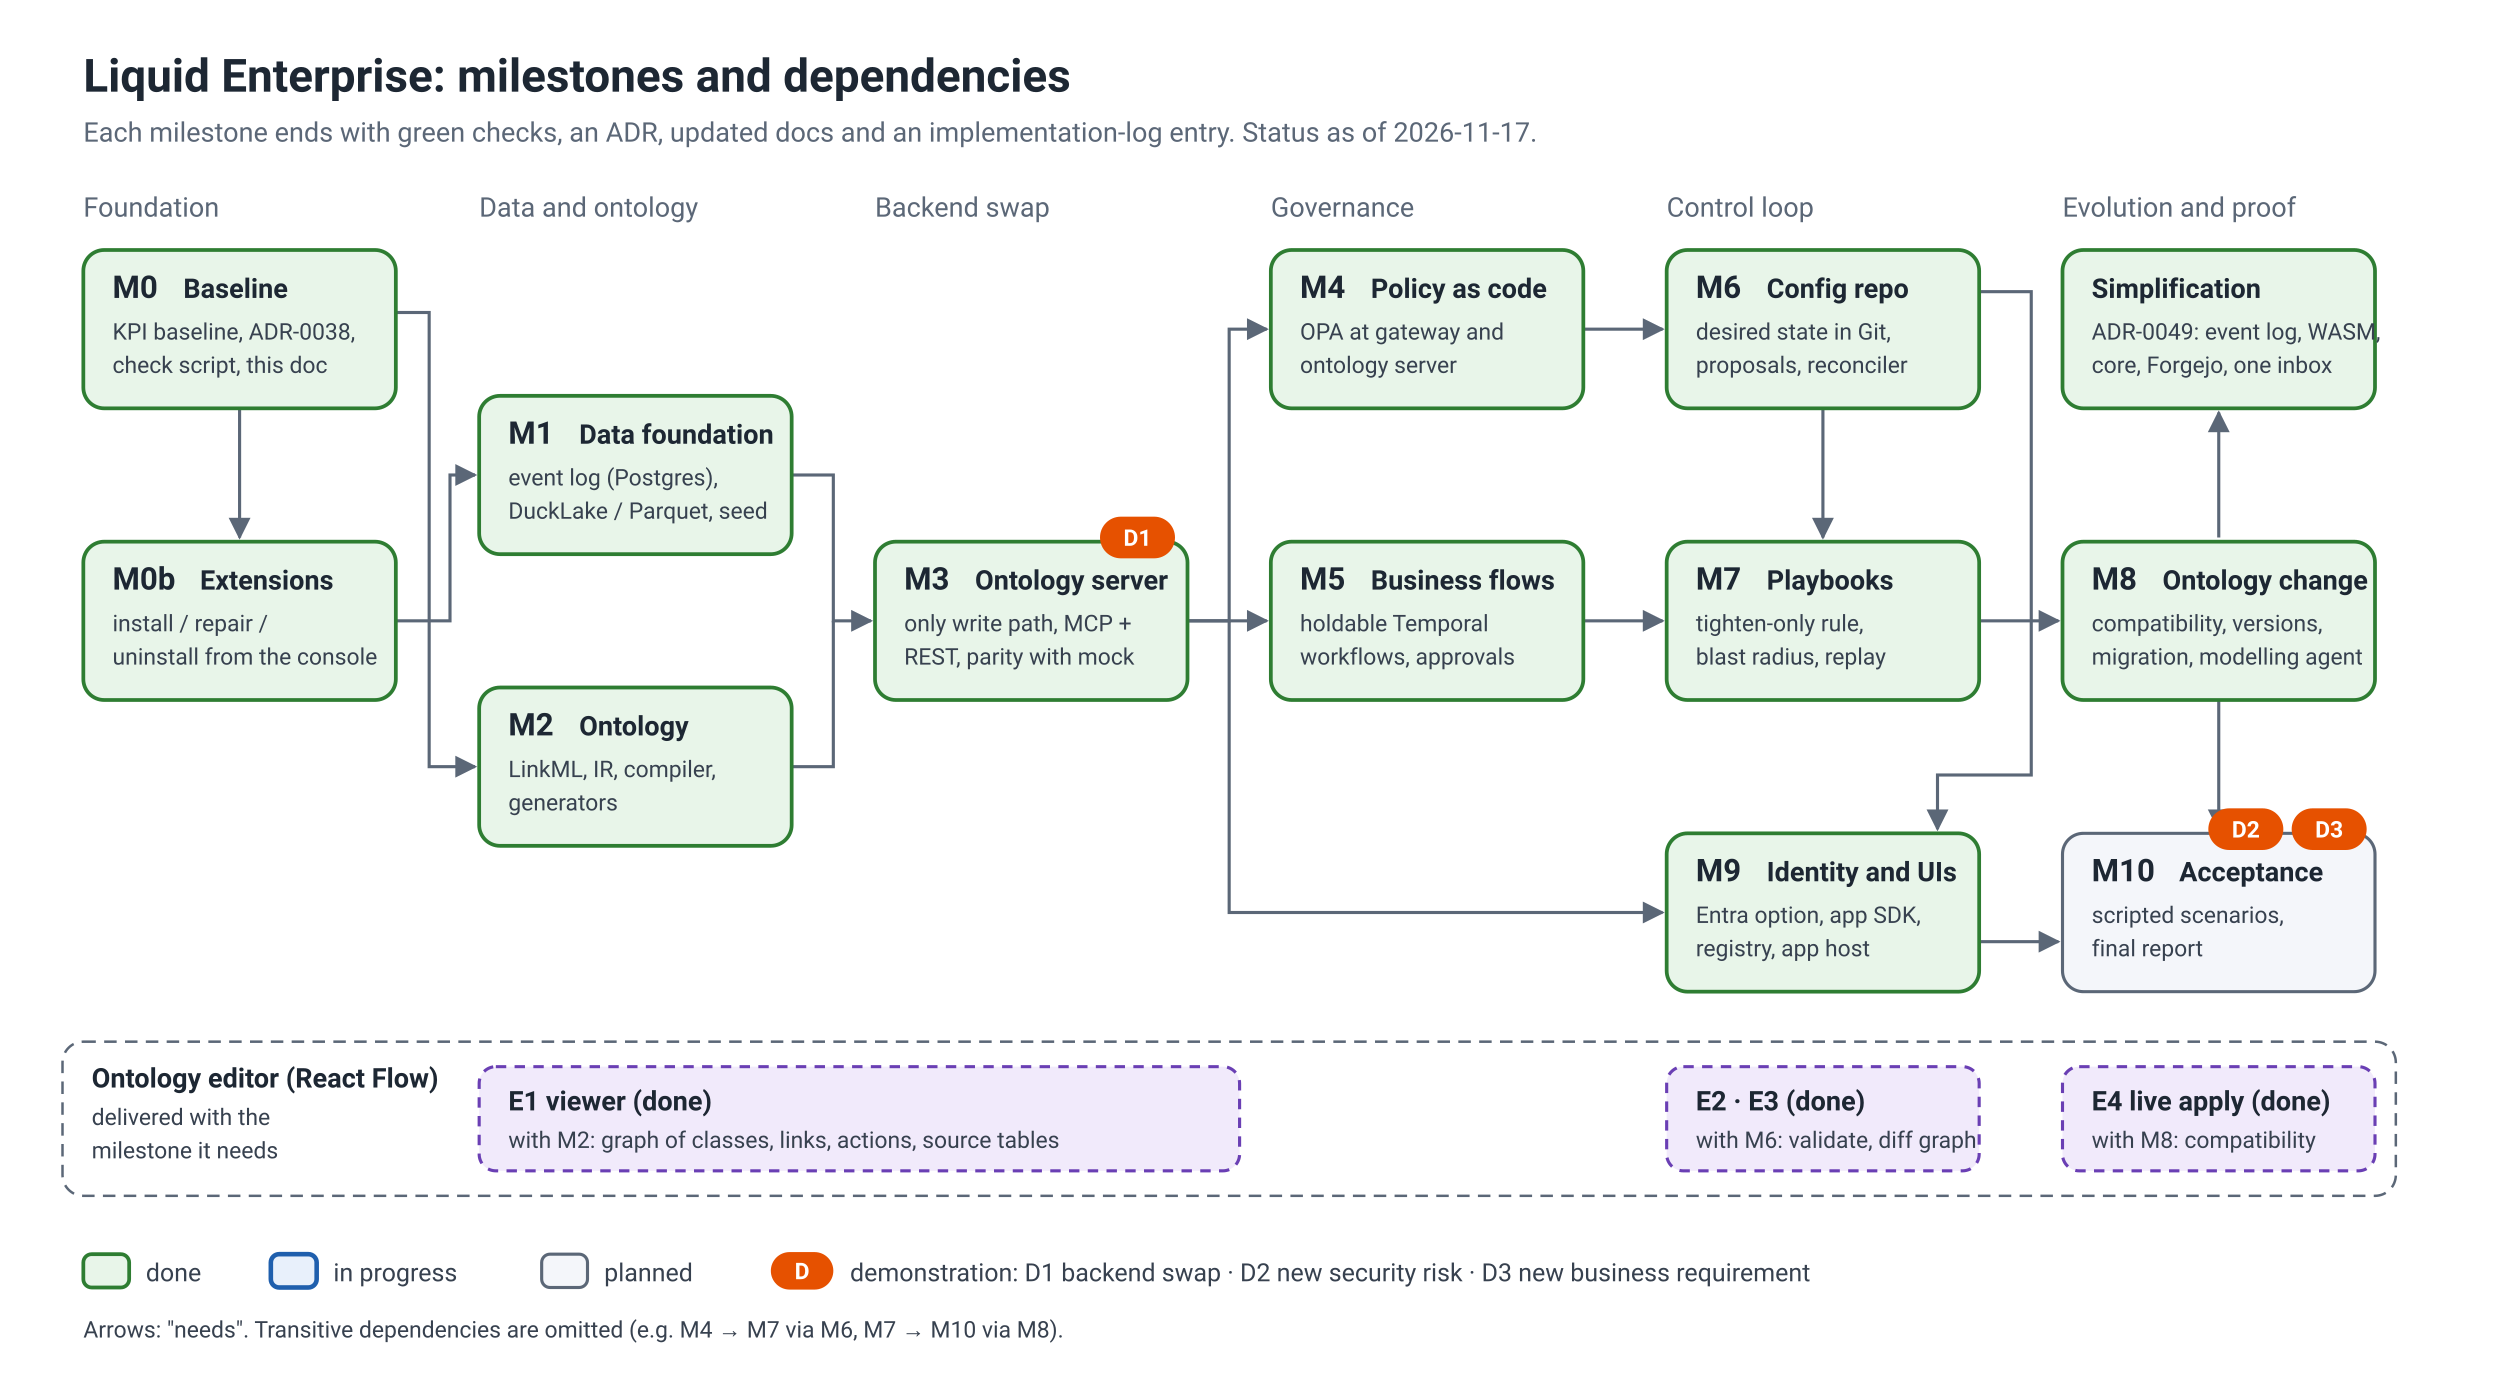
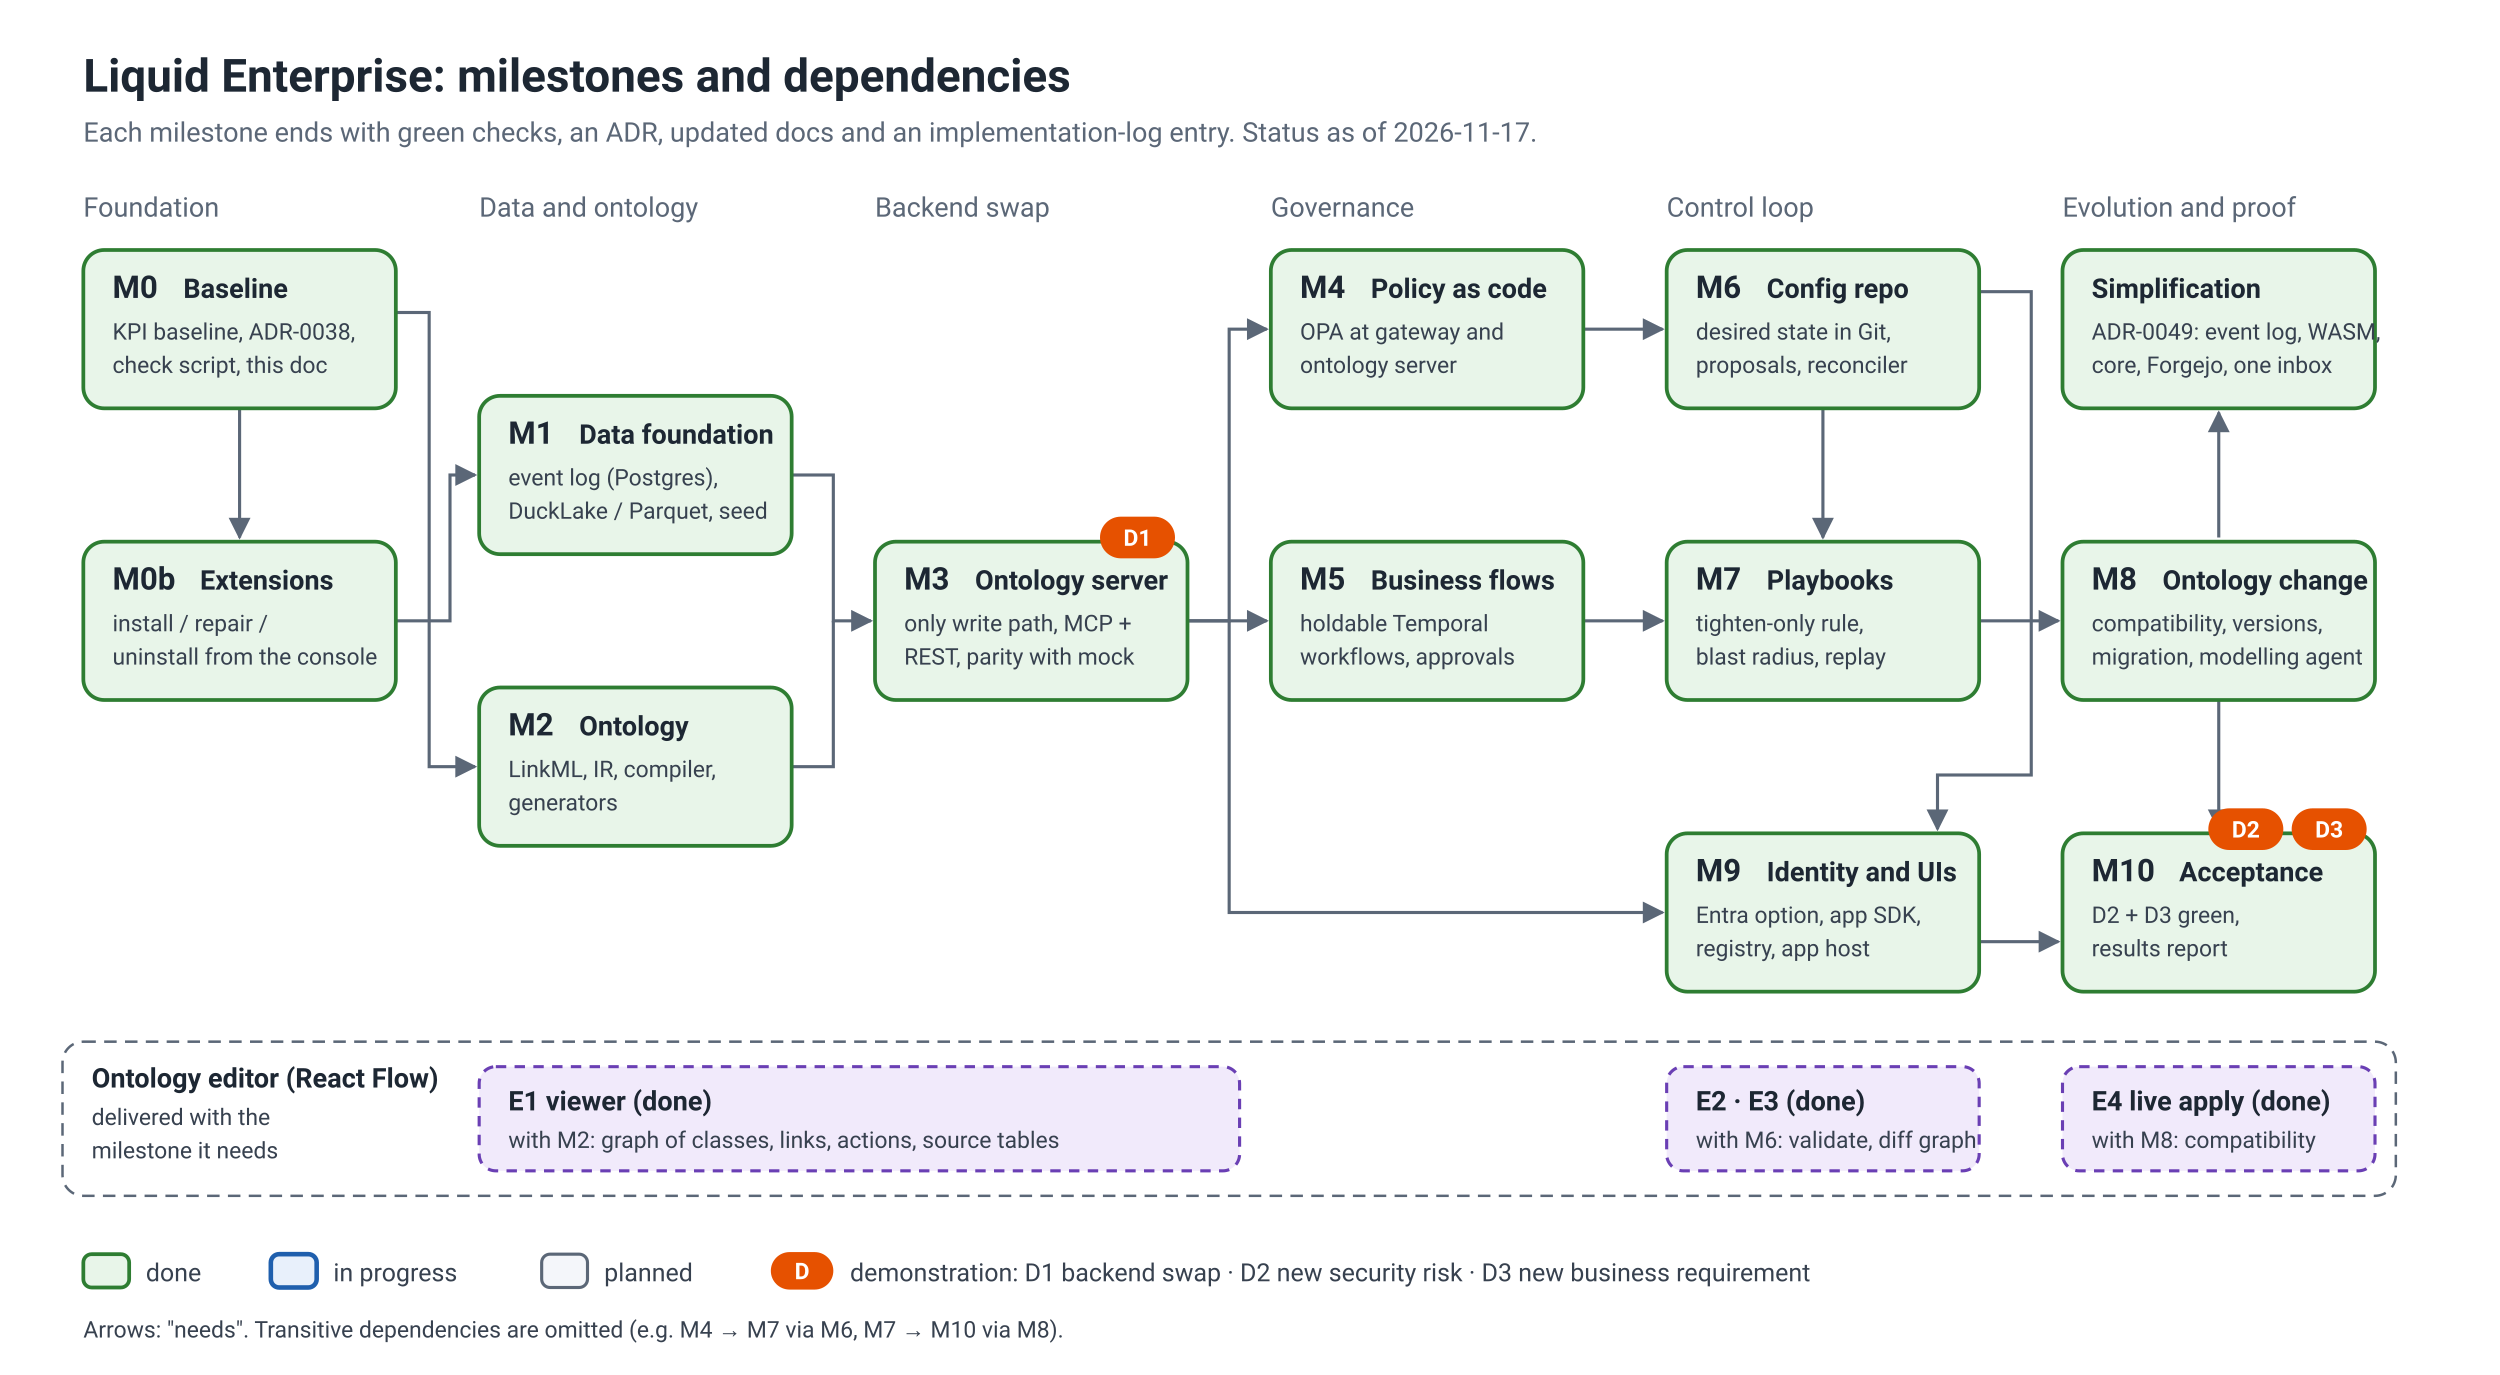
<svg xmlns="http://www.w3.org/2000/svg" width="1200" height="660" viewBox="0 0 1200 660" font-family="Roboto, 'Segoe UI', Arial, sans-serif">
  <style>
    .t { font-size: 22px; font-weight: 600; fill: #1d2733; }
    .st { font-size: 13px; fill: #5b6777; }
    .id { font-size: 15px; font-weight: 700; fill: #1d2733; }
    .h { font-size: 13px; font-weight: 600; fill: #1d2733; }
    .d { font-size: 11px; fill: #37414f; }
    .lg { font-size: 12px; fill: #37414f; }
    .bn { font-size: 11px; font-weight: 700; fill: #ffffff; text-anchor: middle; }
    .ln { fill: none; stroke: #5b6777; stroke-width: 1.5; }
    .done { fill: #e8f5e9; stroke: #2e7d32; stroke-width: 1.8; }
    .wip { fill: #e8f0fb; stroke: #1f5fad; stroke-width: 2.2; }
    .plan { fill: #f4f6fa; stroke: #5b6777; stroke-width: 1.5; }
    .ed { fill: #f1eafb; stroke: #6a3fb4; stroke-width: 1.5; stroke-dasharray: 5 4; }
    .demo { fill: #e65100; }
    .bnd { fill: none; stroke: #5b6777; stroke-width: 1.2; stroke-dasharray: 6 4; }
  </style>
  <defs>
    <marker id="a" viewBox="0 0 10 10" refX="9" refY="5" markerWidth="7" markerHeight="7" orient="auto-start-reverse">
      <path d="M0,0 L10,5 L0,10 z" fill="#5b6777" />
    </marker>
  </defs>
  <rect width="1200" height="660" fill="#ffffff" />
  <text x="40" y="44" class="t">Liquid Enterprise: milestones and dependencies</text>
  <text x="40" y="68" class="st">Each milestone ends with green checks, an ADR, updated docs and an implementation-log entry. Status as of 2026-11-17.</text>
  <text x="40" y="104" class="st">Foundation</text>
  <text x="230" y="104" class="st">Data and ontology</text>
  <text x="420" y="104" class="st">Backend swap</text>
  <text x="610" y="104" class="st">Governance</text>
  <text x="800" y="104" class="st">Control loop</text>
  <text x="990" y="104" class="st">Evolution and proof</text>
  <path d="M115,196 L115,258" class="ln" marker-end="url(#a)" />
  <path d="M190,150 L206,150 L206,368 L228,368" class="ln" marker-end="url(#a)" />
  <path d="M190,298 L216,298 L216,228 L228,228" class="ln" marker-end="url(#a)" />
  <path d="M380,228 L400,228 L400,298 L418,298" class="ln" marker-end="url(#a)" />
  <path d="M380,368 L400,368 L400,298" class="ln" />
  <path d="M570,298 L590,298 L590,158 L608,158" class="ln" marker-end="url(#a)" />
  <path d="M570,298 L608,298" class="ln" marker-end="url(#a)" />
  <path d="M590,298 L590,438 L798,438" class="ln" marker-end="url(#a)" />
  <path d="M760,158 L798,158" class="ln" marker-end="url(#a)" />
  <path d="M875,196 L875,258" class="ln" marker-end="url(#a)" />
  <path d="M760,298 L798,298" class="ln" marker-end="url(#a)" />
  <path d="M950,140 L975,140 L975,372 L930,372 L930,398" class="ln" marker-end="url(#a)" />
  <path d="M950,298 L988,298" class="ln" marker-end="url(#a)" />
  <path d="M1065,336 L1065,398" class="ln" marker-end="url(#a)" />
  <path d="M950,452 L988,452" class="ln" marker-end="url(#a)" />
  <rect x="40" y="120" width="150" height="76" rx="10" class="done" />
  <text x="54" y="143" class="id">M0</text>
  <text x="88" y="143" class="h">Baseline</text>
  <text x="54" y="163" class="d">KPI baseline, ADR-0038,</text>
  <text x="54" y="179" class="d">check script, this doc</text>
  <rect x="40" y="260" width="150" height="76" rx="10" class="done" />
  <text x="54" y="283" class="id">M0b</text>
  <text x="96" y="283" class="h">Extensions</text>
  <text x="54" y="303" class="d">install / repair /</text>
  <text x="54" y="319" class="d">uninstall from the console</text>
  <rect x="230" y="190" width="150" height="76" rx="10" class="done" />
  <text x="244" y="213" class="id">M1</text>
  <text x="278" y="213" class="h">Data foundation</text>
  <text x="244" y="233" class="d">event log (Postgres),</text>
  <text x="244" y="249" class="d">DuckLake / Parquet, seed</text>
  <rect x="230" y="330" width="150" height="76" rx="10" class="done" />
  <text x="244" y="353" class="id">M2</text>
  <text x="278" y="353" class="h">Ontology</text>
  <text x="244" y="373" class="d">LinkML, IR, compiler,</text>
  <text x="244" y="389" class="d">generators</text>
  <rect x="420" y="260" width="150" height="76" rx="10" class="done" />
  <text x="434" y="283" class="id">M3</text>
  <text x="468" y="283" class="h">Ontology server</text>
  <text x="434" y="303" class="d">only write path, MCP +</text>
  <text x="434" y="319" class="d">REST, parity with mock</text>
  <rect x="528" y="248" width="36" height="20" rx="10" class="demo" />
  <text x="546" y="262" class="bn">D1</text>
  <rect x="610" y="120" width="150" height="76" rx="10" class="done" />
  <text x="624" y="143" class="id">M4</text>
  <text x="658" y="143" class="h">Policy as code</text>
  <text x="624" y="163" class="d">OPA at gateway and</text>
  <text x="624" y="179" class="d">ontology server</text>
  <rect x="610" y="260" width="150" height="76" rx="10" class="done" />
  <text x="624" y="283" class="id">M5</text>
  <text x="658" y="283" class="h">Business flows</text>
  <text x="624" y="303" class="d">holdable Temporal</text>
  <text x="624" y="319" class="d">workflows, approvals</text>
  <rect x="800" y="120" width="150" height="76" rx="10" class="done" />
  <text x="814" y="143" class="id">M6</text>
  <text x="848" y="143" class="h">Config repo</text>
  <text x="814" y="163" class="d">desired state in Git,</text>
  <text x="814" y="179" class="d">proposals, reconciler</text>
  <rect x="800" y="260" width="150" height="76" rx="10" class="done" />
  <text x="814" y="283" class="id">M7</text>
  <text x="848" y="283" class="h">Playbooks</text>
  <text x="814" y="303" class="d">tighten-only rule,</text>
  <text x="814" y="319" class="d">blast radius, replay</text>
  <rect x="800" y="400" width="150" height="76" rx="10" class="done" />
  <text x="814" y="423" class="id">M9</text>
  <text x="848" y="423" class="h">Identity and UIs</text>
  <text x="814" y="443" class="d">Entra option, app SDK,</text>
  <text x="814" y="459" class="d">registry, app host</text>
  <rect x="990" y="260" width="150" height="76" rx="10" class="done" />
  <text x="1004" y="283" class="id">M8</text>
  <text x="1038" y="283" class="h">Ontology change</text>
  <text x="1004" y="303" class="d">compatibility, versions,</text>
  <text x="1004" y="319" class="d">migration, modelling agent</text>
  <rect x="990" y="120" width="150" height="76" rx="10" class="done" />
  <text x="1004" y="143" class="h">Simplification</text>
  <text x="1004" y="163" class="d">ADR-0049: event log, WASM,</text>
  <text x="1004" y="179" class="d">core, Forgejo, one inbox</text>
  <path d="M1065,258 L1065,198" class="ln" marker-end="url(#a)" />
-   <rect x="990" y="400" width="150" height="76" rx="10" class="plan" />
+   <rect x="990" y="400" width="150" height="76" rx="10" class="done" />
  <text x="1004" y="423" class="id">M10</text>
  <text x="1046" y="423" class="h">Acceptance</text>
-   <text x="1004" y="443" class="d">scripted scenarios,</text>
-   <text x="1004" y="459" class="d">final report</text>
+   <text x="1004" y="443" class="d">D2 + D3 green,</text>
+   <text x="1004" y="459" class="d">results report</text>
  <rect x="1060" y="388" width="36" height="20" rx="10" class="demo" />
  <text x="1078" y="402" class="bn">D2</text>
  <rect x="1100" y="388" width="36" height="20" rx="10" class="demo" />
  <text x="1118" y="402" class="bn">D3</text>
  <rect x="30" y="500" width="1120" height="74" rx="10" class="bnd" />
  <text x="44" y="522" class="h">Ontology editor (React Flow)</text>
  <text x="44" y="540" class="d">delivered with the</text>
  <text x="44" y="556" class="d">milestone it needs</text>
  <rect x="230" y="512" width="365" height="50" rx="8" class="ed" />
  <text x="244" y="533" class="h">E1 viewer (done)</text>
  <text x="244" y="551" class="d">with M2: graph of classes, links, actions, source tables</text>
  <rect x="800" y="512" width="150" height="50" rx="8" class="ed" />
  <text x="814" y="533" class="h">E2 · E3 (done)</text>
  <text x="814" y="551" class="d">with M6: validate, diff graph</text>
  <rect x="990" y="512" width="150" height="50" rx="8" class="ed" />
  <text x="1004" y="533" class="h">E4 live apply (done)</text>
  <text x="1004" y="551" class="d">with M8: compatibility</text>
  <rect x="40" y="602" width="22" height="16" rx="4" class="done" />
  <text x="70" y="615" class="lg">done</text>
  <rect x="130" y="602" width="22" height="16" rx="4" class="wip" />
  <text x="160" y="615" class="lg">in progress</text>
  <rect x="260" y="602" width="22" height="16" rx="4" class="plan" />
  <text x="290" y="615" class="lg">planned</text>
  <rect x="370" y="601" width="30" height="18" rx="9" class="demo" />
  <text x="385" y="614" class="bn">D</text>
  <text x="408" y="615" class="lg">demonstration: D1 backend swap · D2 new security risk · D3 new business requirement</text>
  <text x="40" y="642" class="d">Arrows: "needs". Transitive dependencies are omitted (e.g. M4 → M7 via M6, M7 → M10 via M8).</text>
</svg>
